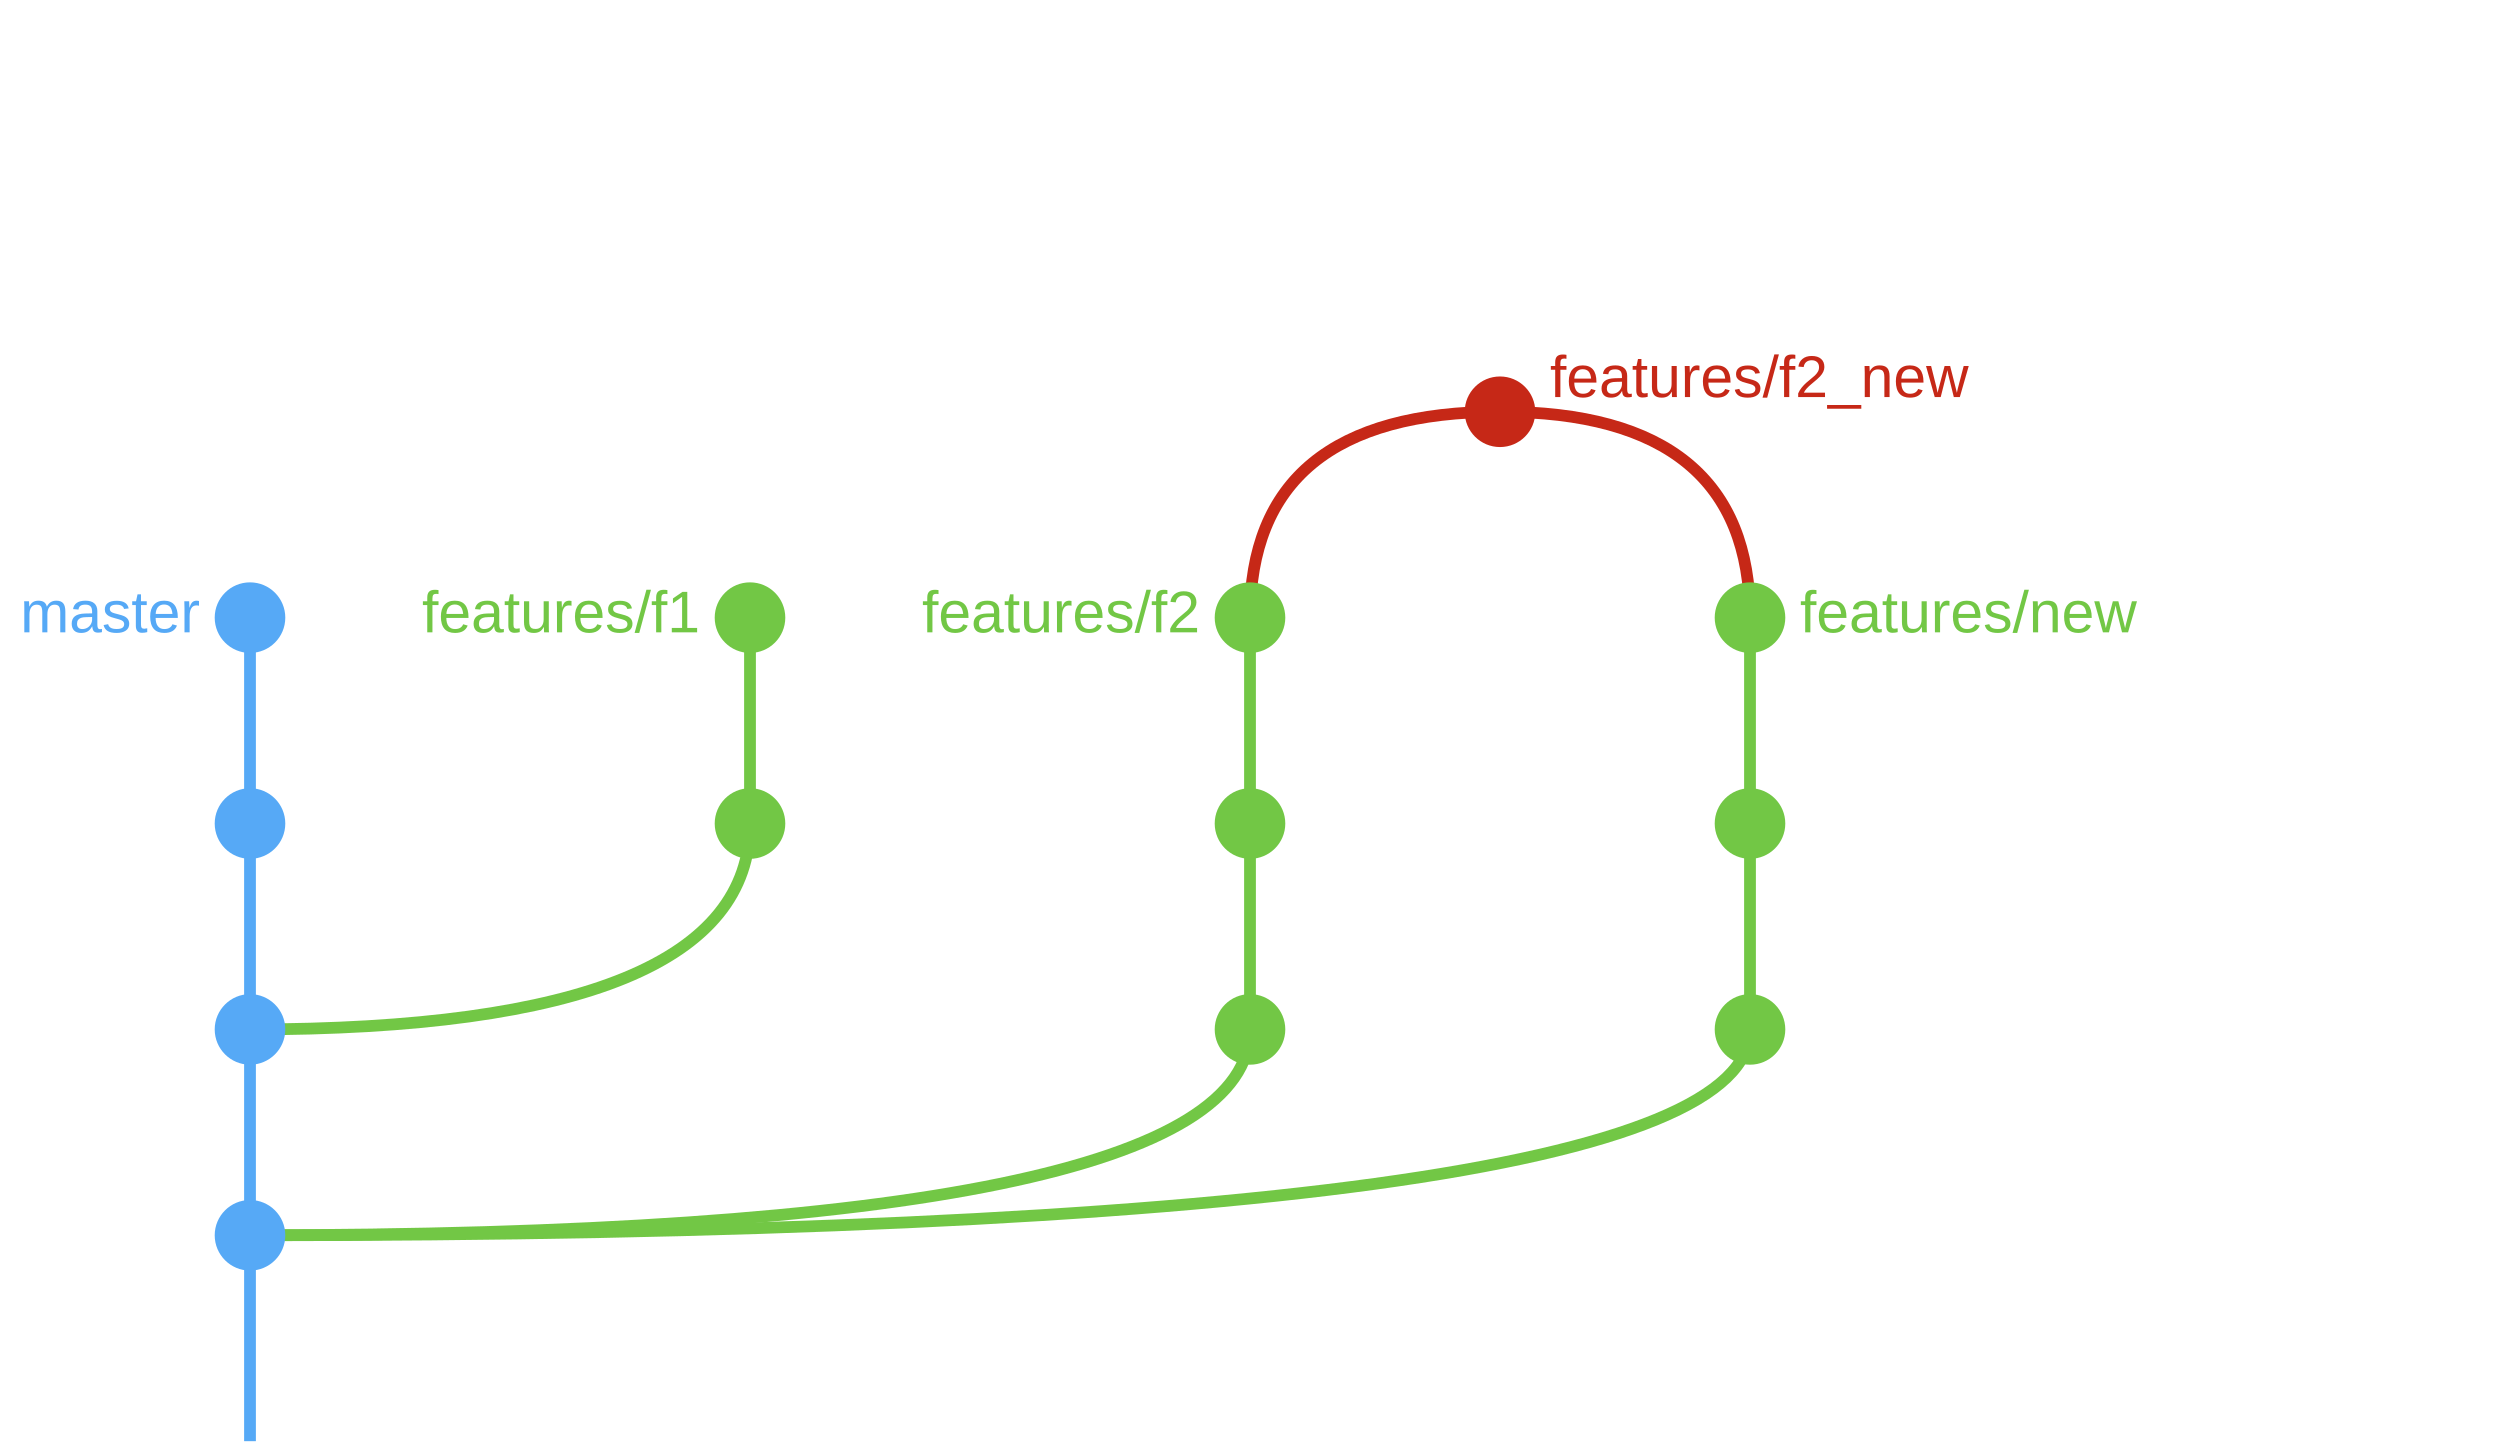
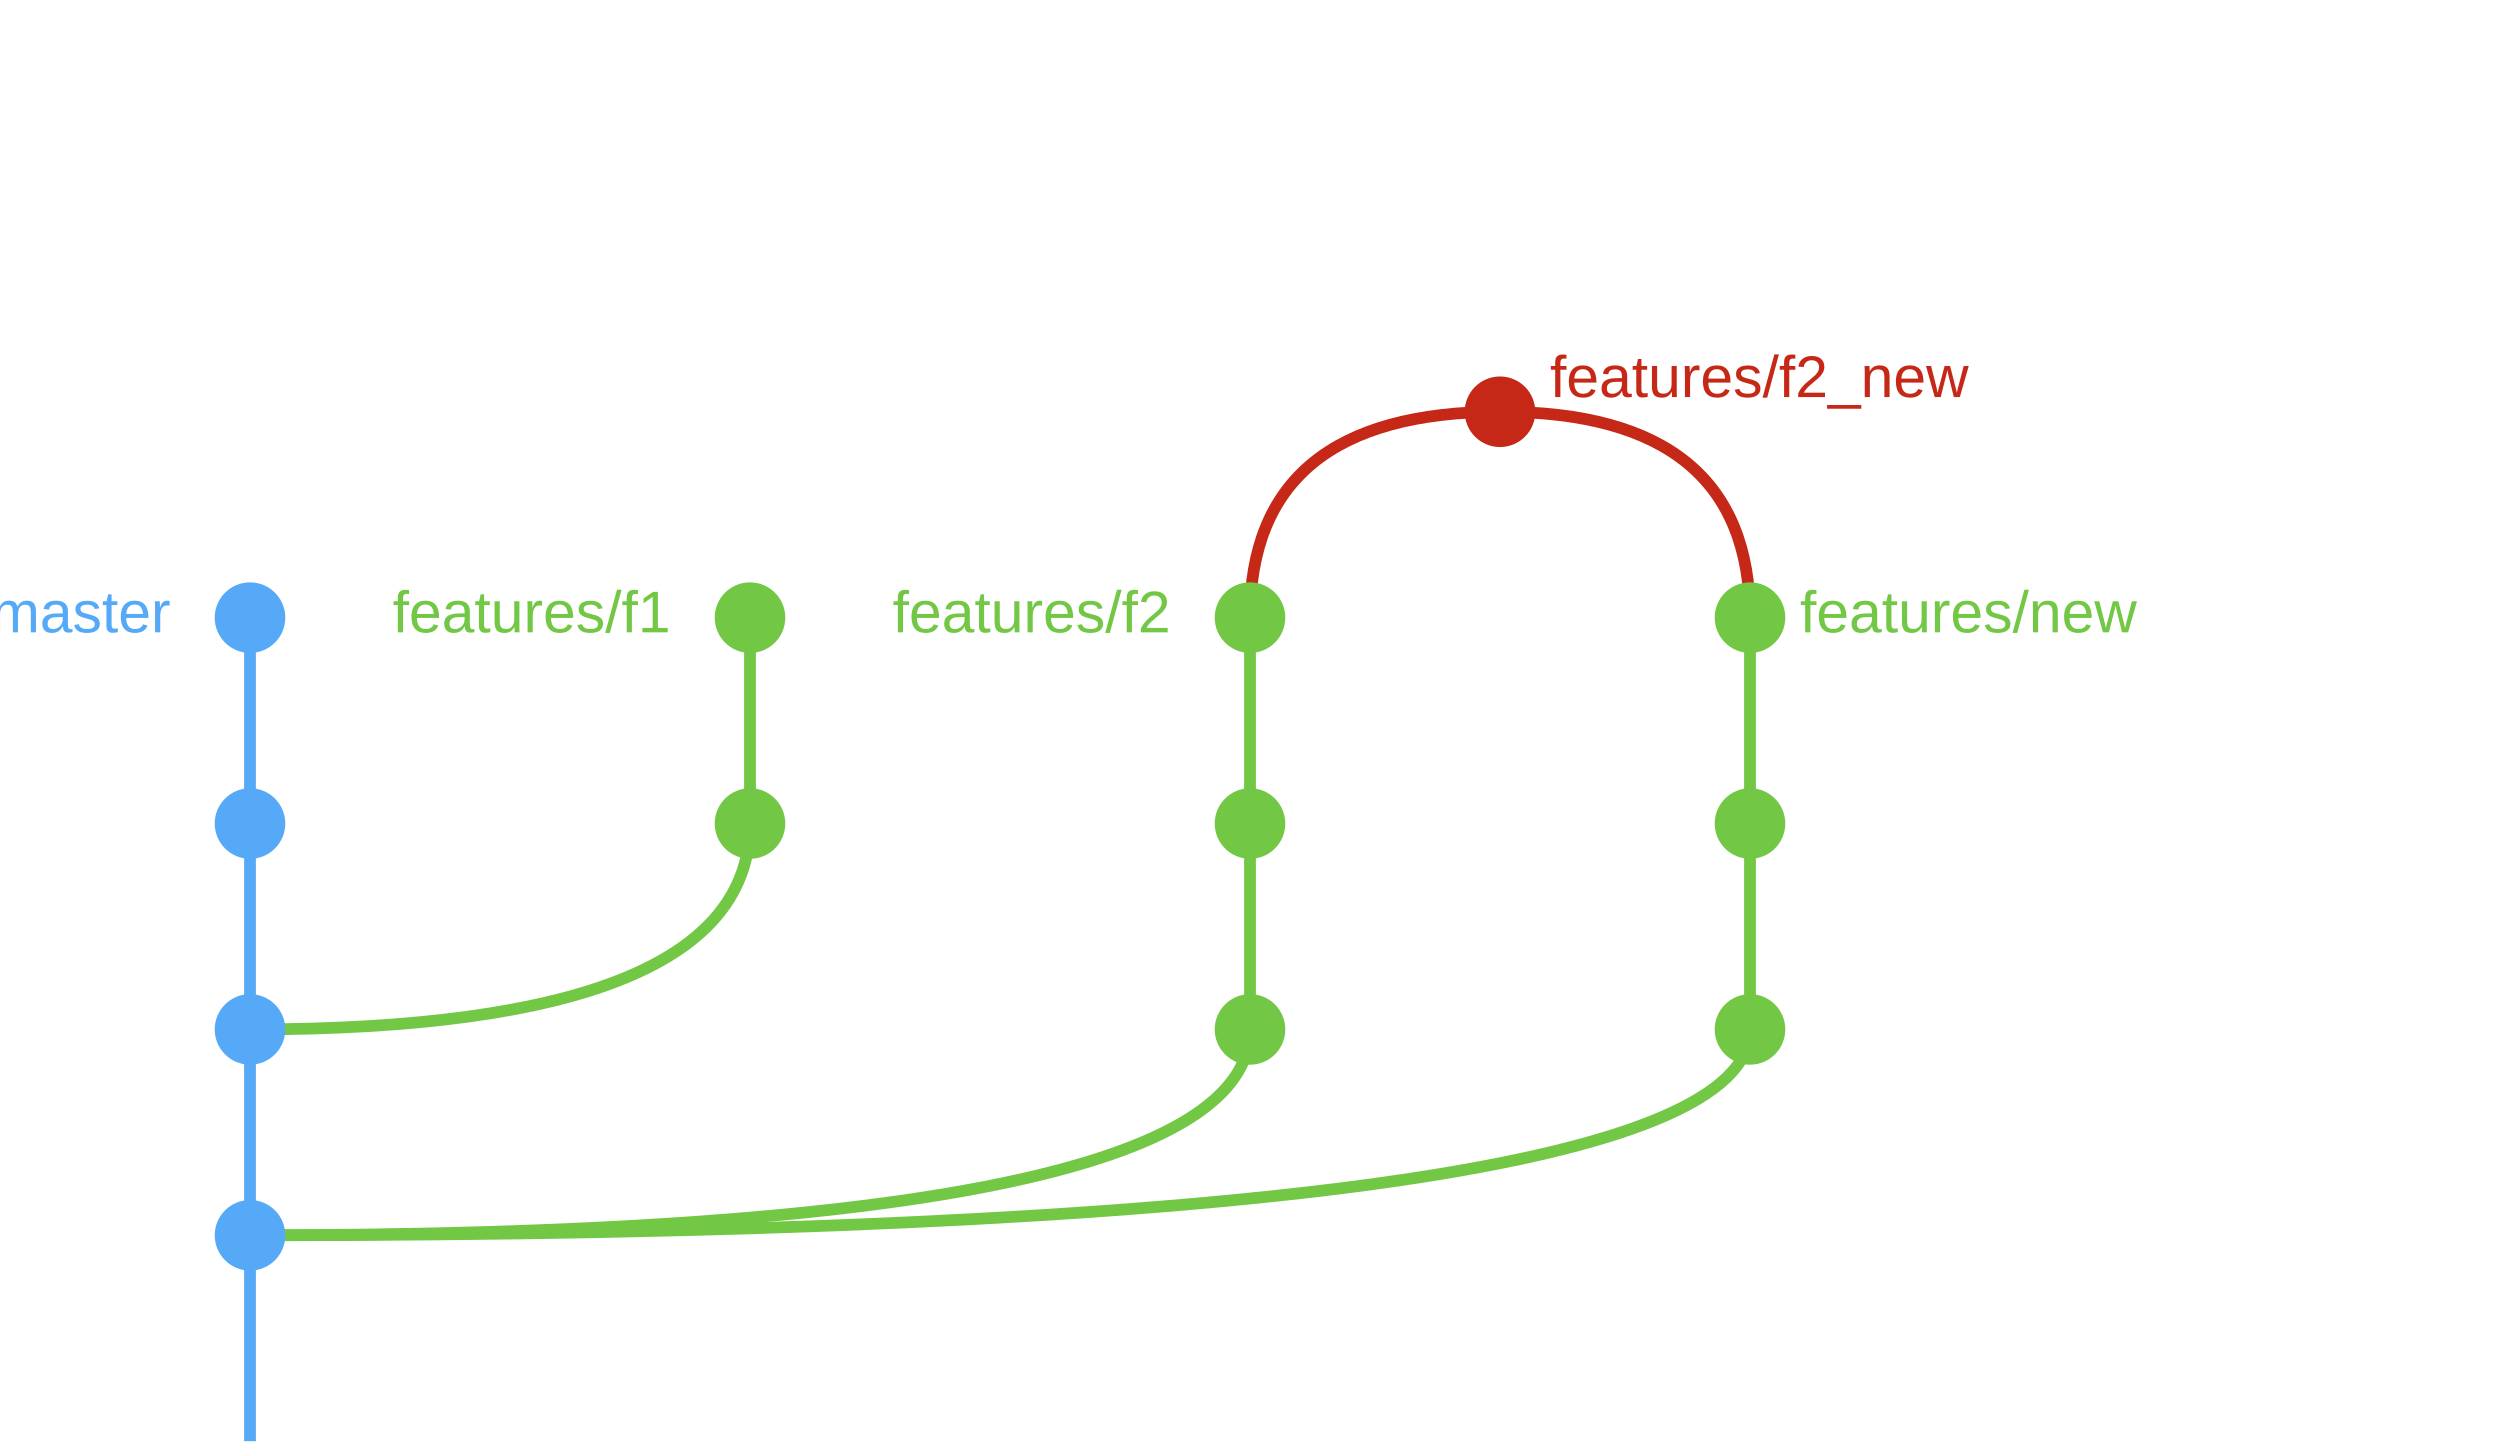
<svg xmlns="http://www.w3.org/2000/svg" version="1.1" id="Layer_1" height="490" width="850">
  <g>
    <path d="M 425 210 Q 425 140 510 140" stroke="rgb(198,40,23)" stroke-width="4" fill="none" />
    <path d="M 595 210 Q 595 140 510 140" stroke="rgb(198,40,23)" stroke-width="4" fill="none" />
    <circle cx="510" cy="140" r="12" fill="rgb(198,40,23)" />
    <text x="510" y="140" dx="17" dy="-5" font-size="20" fill="rgb(198,40,23)" font-family="Arial" text-anchor="start">
      features/f2_new
    </text>
  </g>
  <g>
    <g>
      <path d="M 85 420 Q 595 420 595 350" stroke="rgb(114,199,69)" stroke-width="4" fill="none" />
      <circle cx="595" cy="350" r="12" fill="rgb(114,199,69)" />
      <text x="595" y="350" dx="17" dy="5" font-size="20" fill="rgb(114,199,69)" font-family="Arial" text-anchor="start" />
    </g>
    <g>
      <line x1="595" y1="350" x2="595" y2="280" stroke="rgb(114,199,69)" stroke-width="4" />
      <circle cx="595" cy="280" r="12" fill="rgb(114,199,69)" />
      <text x="595" y="280" dx="17" dy="5" font-size="20" fill="rgb(114,199,69)" font-family="Arial" text-anchor="start" />
    </g>
    <g>
      <line x1="595" y1="280" x2="595" y2="210" stroke="rgb(114,199,69)" stroke-width="4" />
      <circle cx="595" cy="210" r="12" fill="rgb(114,199,69)" />
      <text x="595" y="210" dx="17" dy="5" font-size="20" fill="rgb(114,199,69)" font-family="Arial" text-anchor="start">features/new
      </text>
    </g>
  </g>
  <g>
    <g>
      <path d="M 85 420 Q 425 420 425 350" stroke="rgb(114,199,69)" stroke-width="4" fill="none" />
      <circle cx="425" cy="350" r="12" fill="rgb(114,199,69)" />
-       <text x="425" y="350" dx="-17" dy="5" font-size="20" fill="rgb(114,199,69)" font-family="Arial" text-anchor="end" />
+       <text x="415" y="350" dx="-17" dy="5" font-size="20" fill="rgb(114,199,69)" font-family="Arial" text-anchor="end" />
    </g>
    <g>
      <line x1="425" y1="350" x2="425" y2="280" stroke="rgb(114,199,69)" stroke-width="4" />
      <circle cx="425" cy="280" r="12" fill="rgb(114,199,69)" />
-       <text x="425" y="280" dx="-17" dy="5" font-size="20" fill="rgb(114,199,69)" font-family="Arial" text-anchor="end" />
+       <text x="415" y="280" dx="-17" dy="5" font-size="20" fill="rgb(114,199,69)" font-family="Arial" text-anchor="end" />
    </g>
    <g>
      <line x1="425" y1="280" x2="425" y2="210" stroke="rgb(114,199,69)" stroke-width="4" />
      <circle cx="425" cy="210" r="12" fill="rgb(114,199,69)" />
-       <text x="425" y="210" dx="-17" dy="5" font-size="20" fill="rgb(114,199,69)" font-family="Arial" text-anchor="end">
+       <text x="415" y="210" dx="-17" dy="5" font-size="20" fill="rgb(114,199,69)" font-family="Arial" text-anchor="end">
        features/f2
      </text>
    </g>
  </g>
  <g>
    <g>
      <path d="M 85 350 Q 255 350 255 280" stroke="rgb(114,199,69)" stroke-width="4" fill="none" />
      <circle cx="255" cy="280" r="12" fill="rgb(114,199,69)" />
-       <text x="255" y="280" dx="-17" dy="5" font-size="20" fill="rgb(114,199,69)" font-family="Arial" text-anchor="end" />
+       <text x="245" y="280" dx="-17" dy="5" font-size="20" fill="rgb(114,199,69)" font-family="Arial" text-anchor="end" />
    </g>
    <g>
      <line x1="255" y1="280" x2="255" y2="210" stroke="rgb(114,199,69)" stroke-width="4" />
      <circle cx="255" cy="210" r="12" fill="rgb(114,199,69)" />
-       <text x="255" y="210" dx="-17" dy="5" font-size="20" fill="rgb(114,199,69)" font-family="Arial" text-anchor="end">
+       <text x="245" y="210" dx="-17" dy="5" font-size="20" fill="rgb(114,199,69)" font-family="Arial" text-anchor="end">
        features/f1
      </text>
    </g>
  </g>
  <g>
    <g>
      <line x1="85" y1="490" x2="85" y2="420" stroke="rgb(86,169,246)" stroke-width="4" />
      <circle cx="85" cy="420" r="12" fill="rgb(86,169,246)" />
-       <text x="85" y="420" dx="-17" dy="5" font-size="20" fill="rgb(86,169,246)" font-family="Arial" text-anchor="end" />
+       <text x="75" y="420" dx="-17" dy="5" font-size="20" fill="rgb(86,169,246)" font-family="Arial" text-anchor="end" />
    </g>
    <g>
      <line x1="85" y1="420" x2="85" y2="350" stroke="rgb(86,169,246)" stroke-width="4" />
      <circle cx="85" cy="350" r="12" fill="rgb(86,169,246)" />
-       <text x="85" y="350" dx="-17" dy="5" font-size="20" fill="rgb(86,169,246)" font-family="Arial" text-anchor="end" />
+       <text x="75" y="350" dx="-17" dy="5" font-size="20" fill="rgb(86,169,246)" font-family="Arial" text-anchor="end" />
    </g>
    <g>
      <line x1="85" y1="350" x2="85" y2="280" stroke="rgb(86,169,246)" stroke-width="4" />
      <circle cx="85" cy="280" r="12" fill="rgb(86,169,246)" />
-       <text x="85" y="280" dx="-17" dy="5" font-size="20" fill="rgb(86,169,246)" font-family="Arial" text-anchor="end" />
+       <text x="75" y="280" dx="-17" dy="5" font-size="20" fill="rgb(86,169,246)" font-family="Arial" text-anchor="end" />
    </g>
    <g>
      <line x1="85" y1="280" x2="85" y2="210" stroke="rgb(86,169,246)" stroke-width="4" />
      <circle cx="85" cy="210" r="12" fill="rgb(86,169,246)" />
-       <text x="85" y="210" dx="-17" dy="5" font-size="20" fill="rgb(86,169,246)" font-family="Arial" text-anchor="end">
+       <text x="75" y="210" dx="-17" dy="5" font-size="20" fill="rgb(86,169,246)" font-family="Arial" text-anchor="end">
        master
      </text>
    </g>
  </g>
  Sorry, your browser does not support inline SVG.`
</svg>
